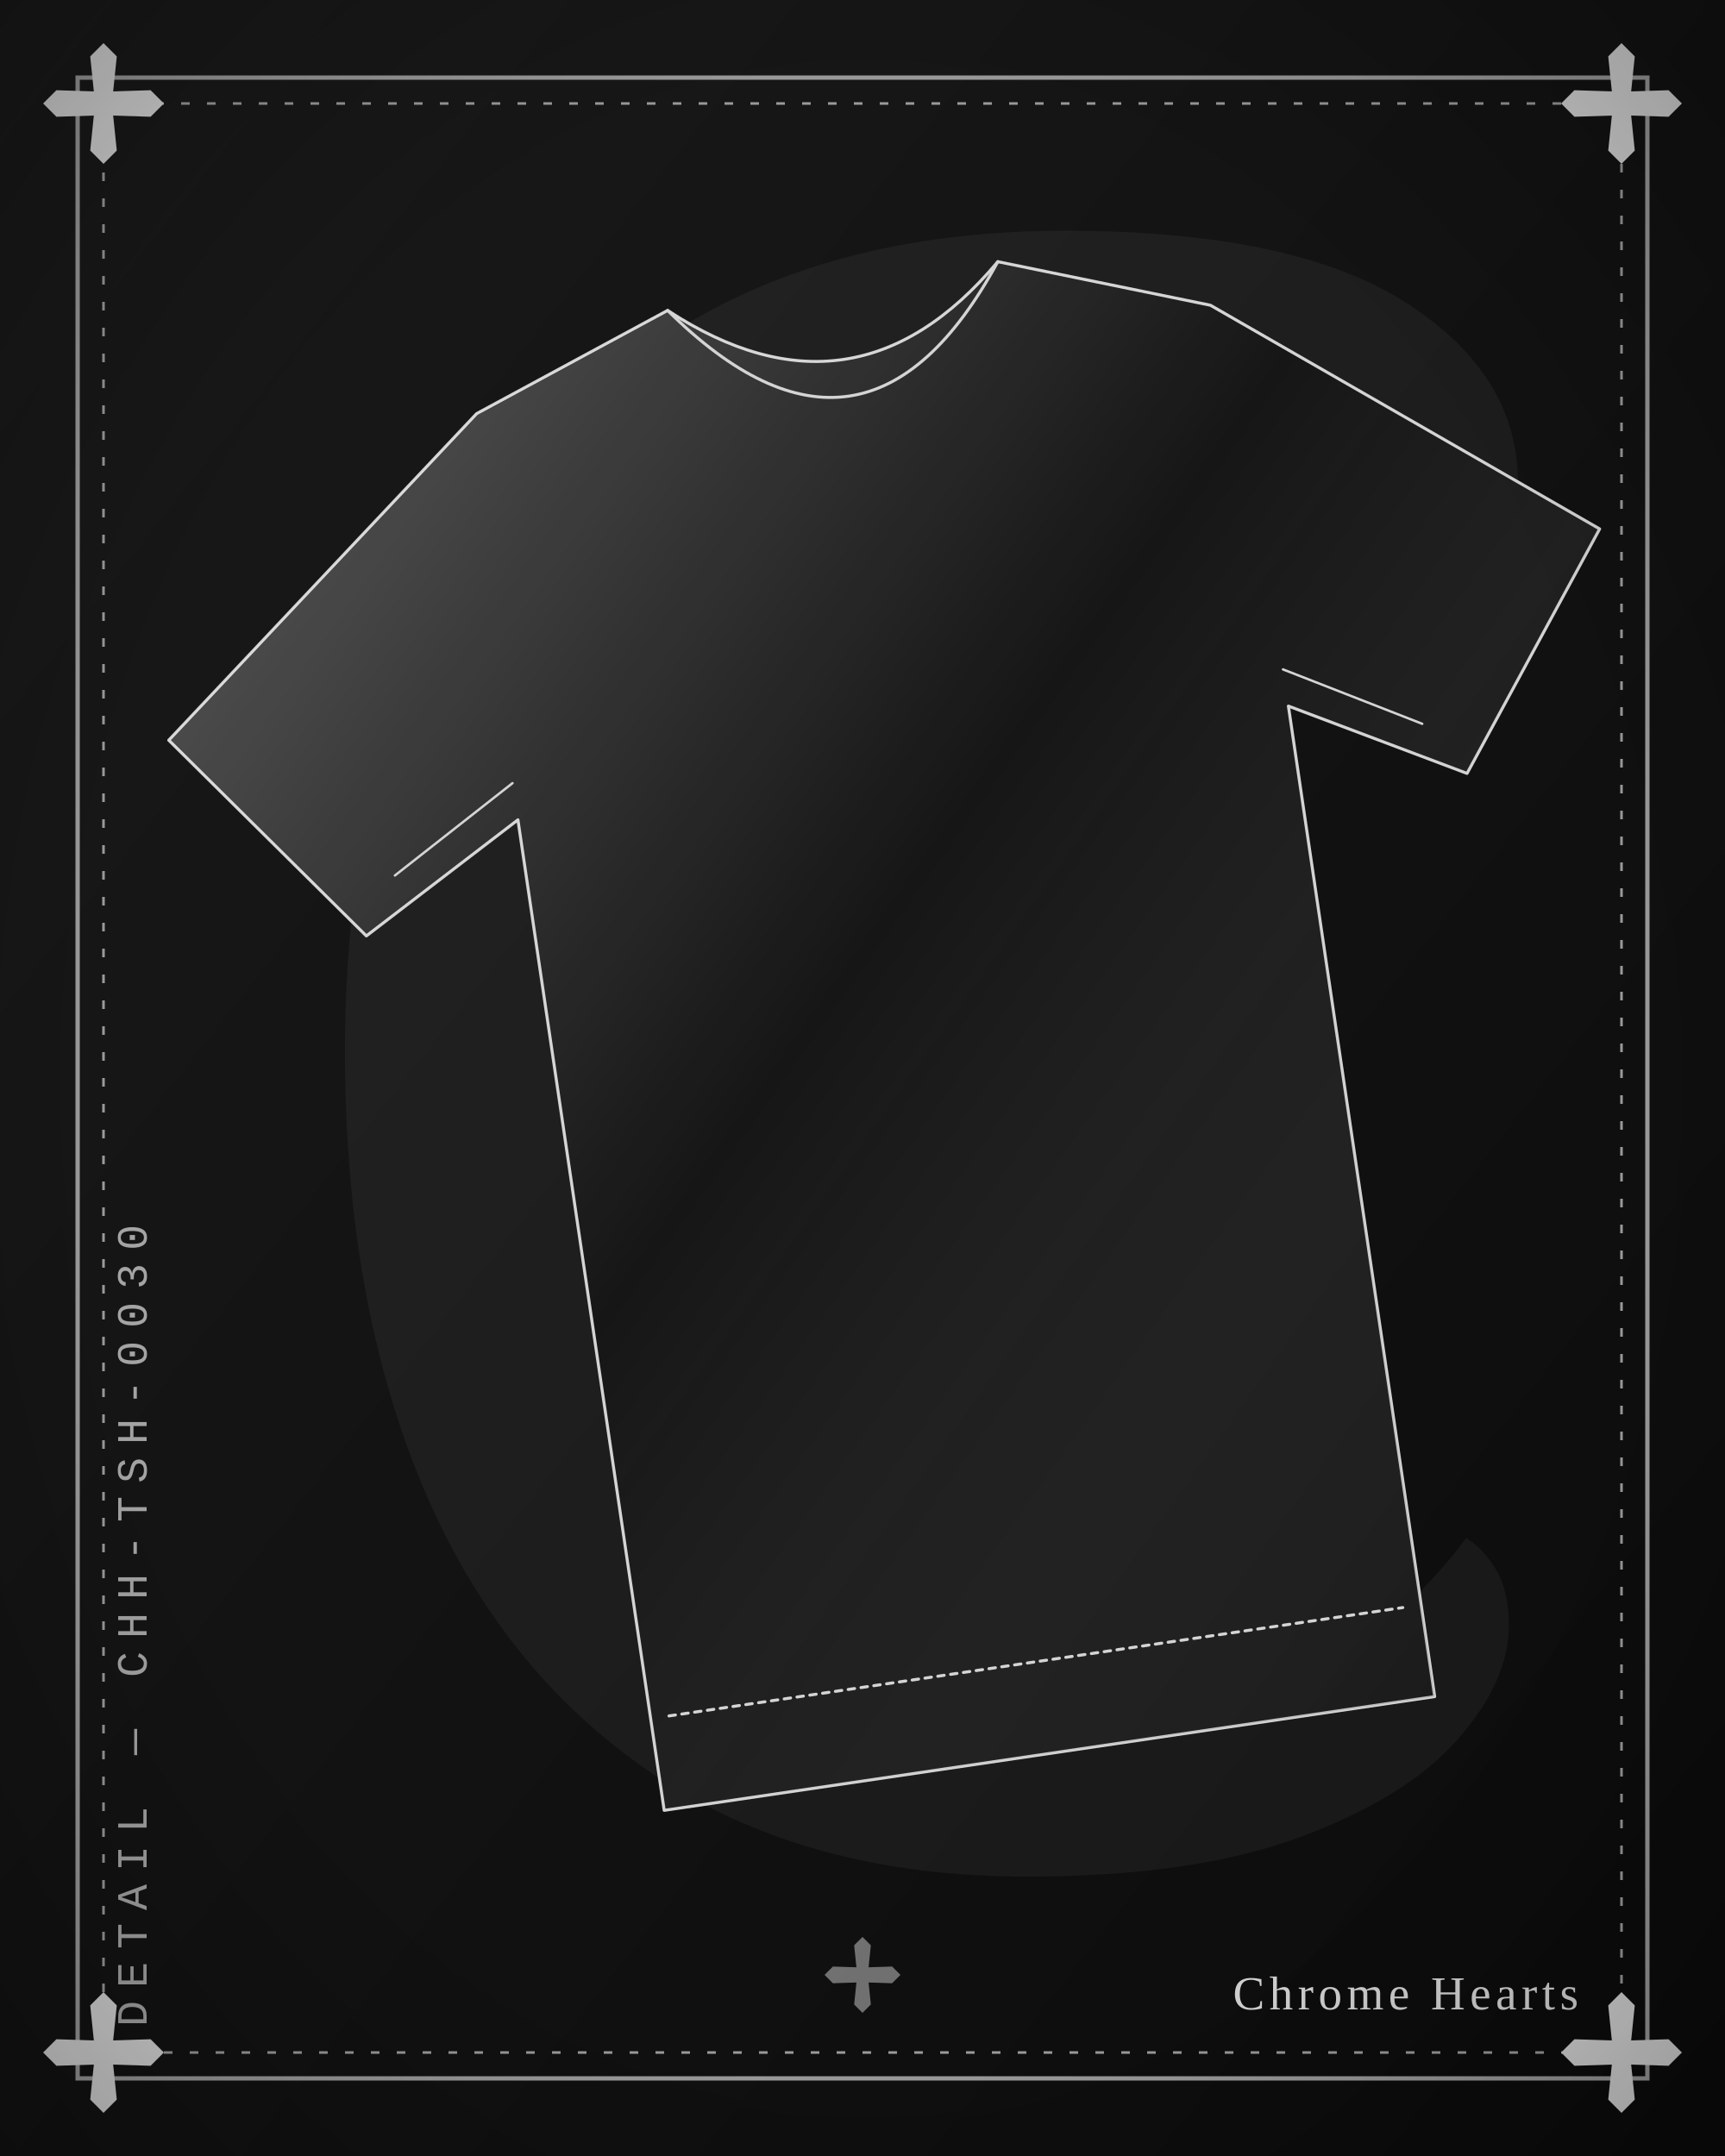
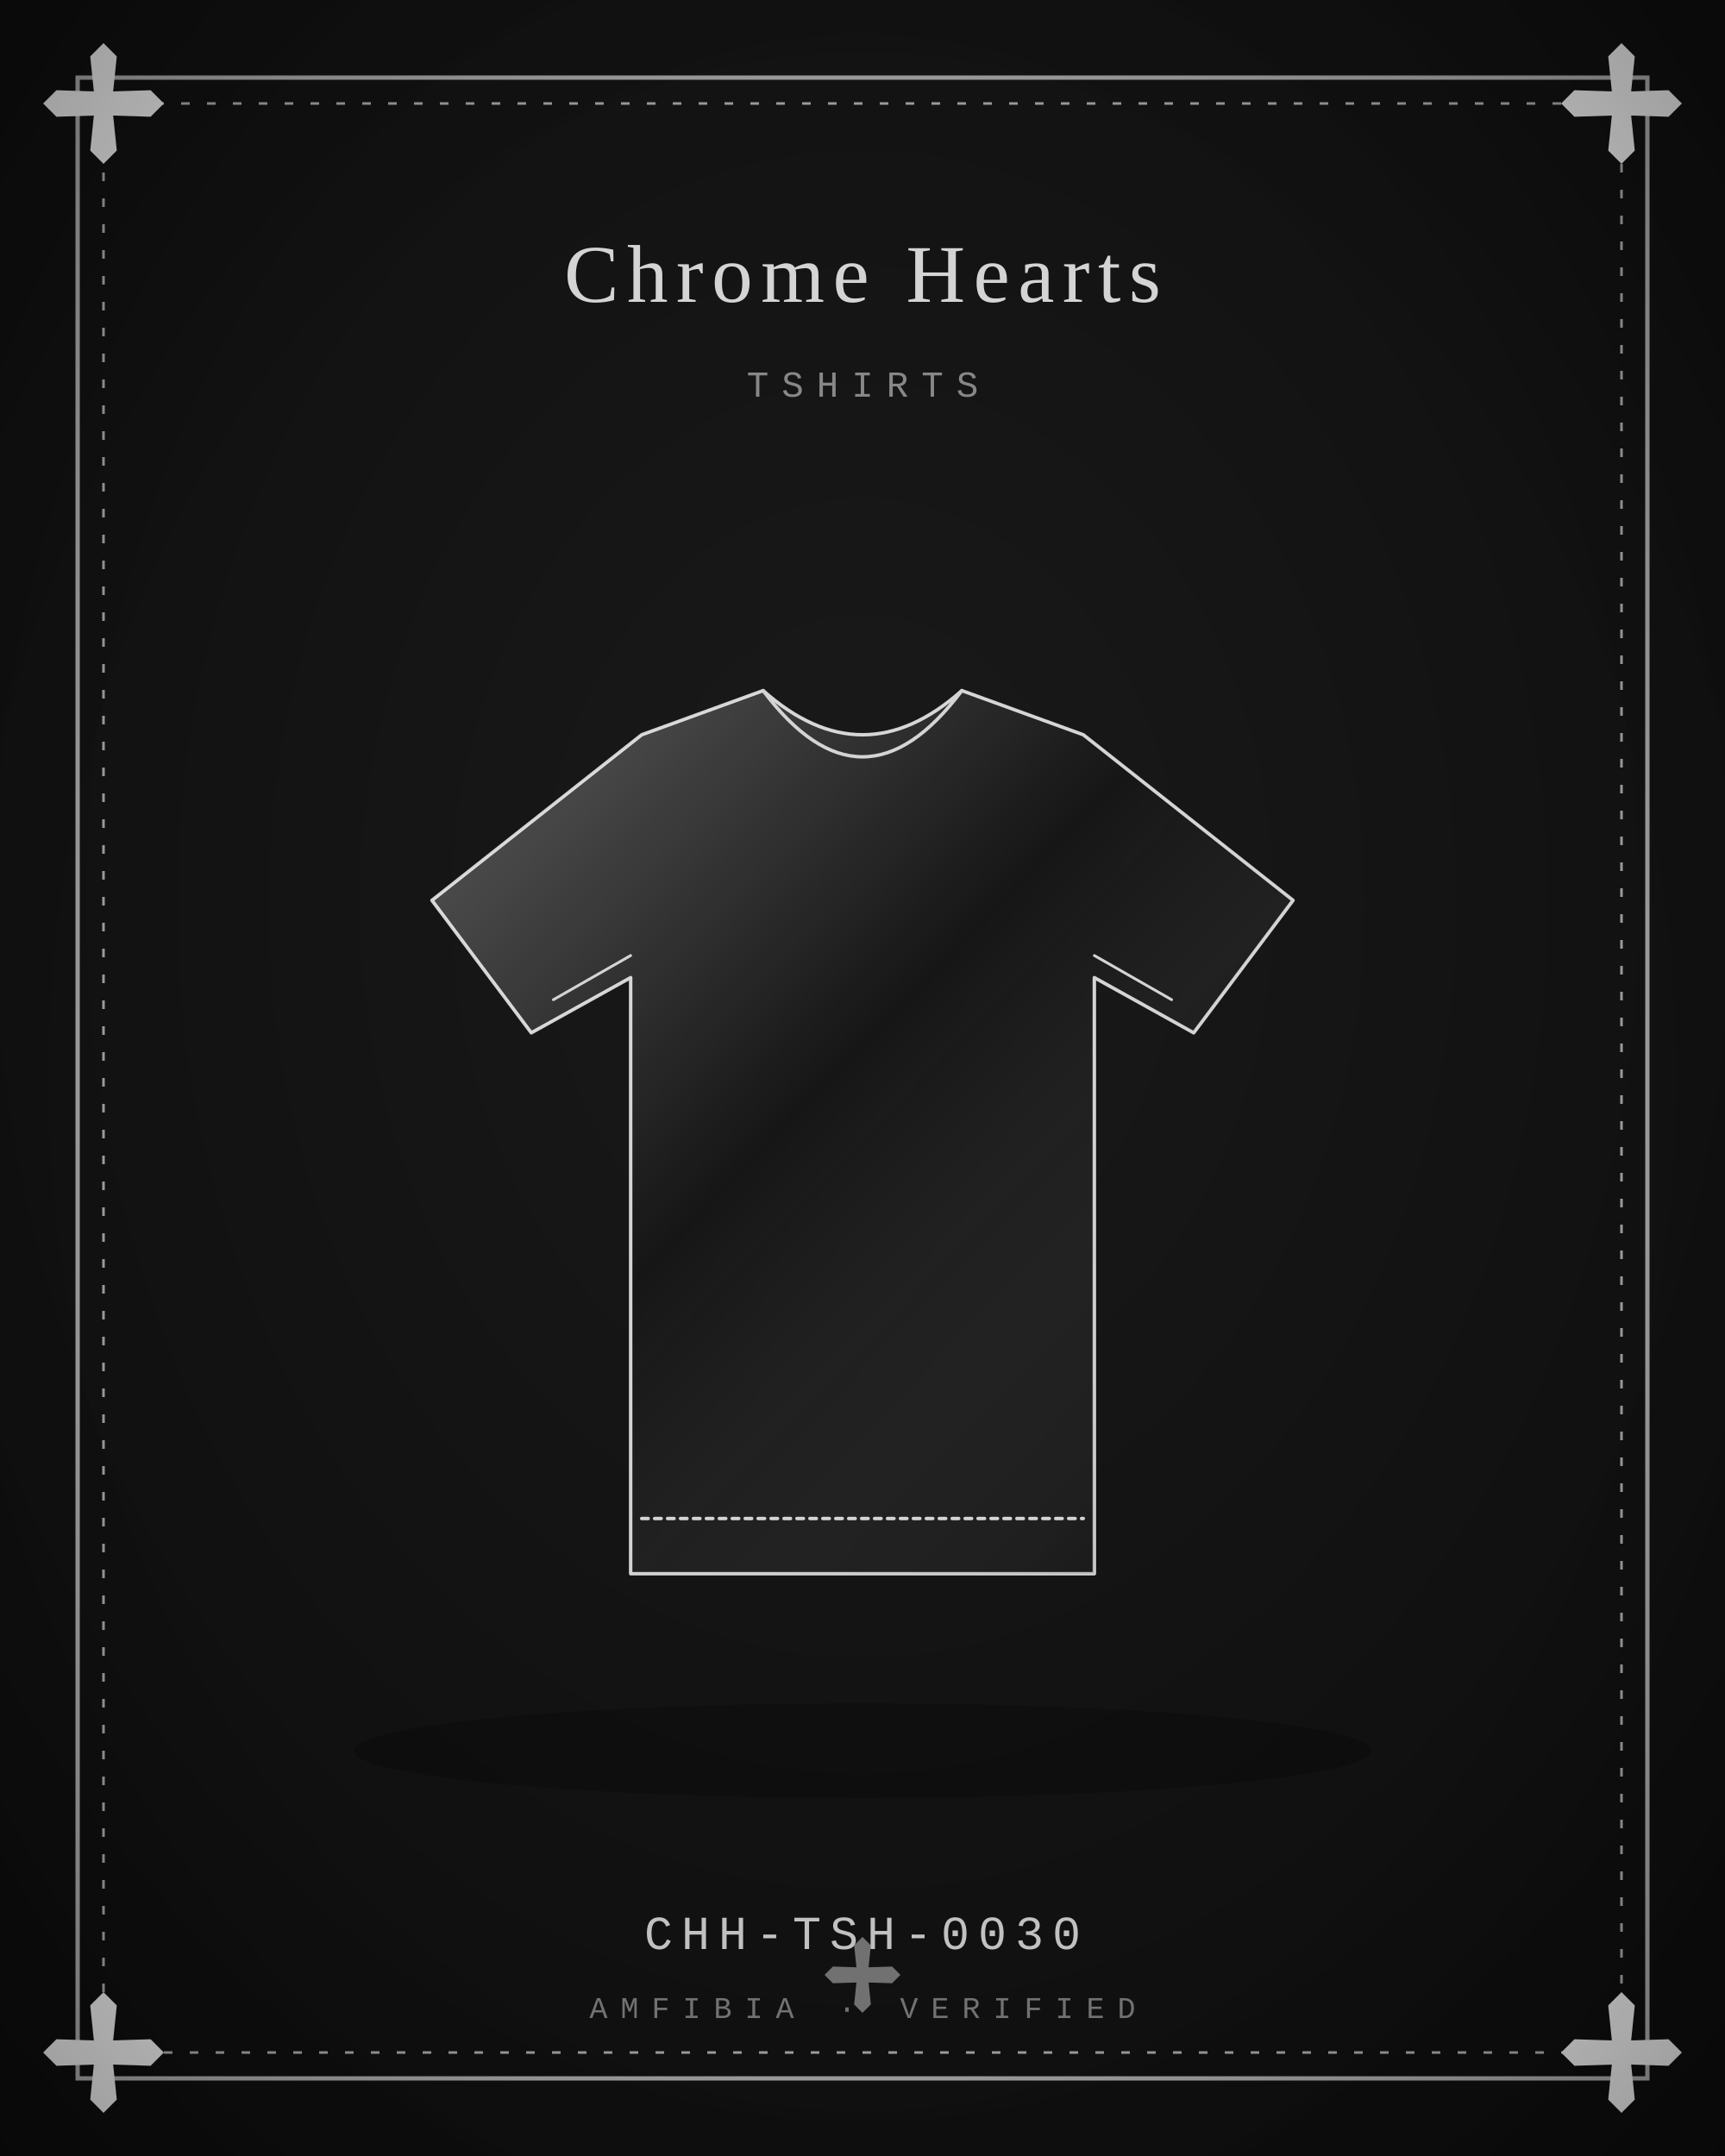
<svg xmlns="http://www.w3.org/2000/svg" viewBox="0 0 400 500" width="800" height="1000">
  <defs>
    <radialGradient id="bg" cx="50%" cy="42%" r="80%">
      <stop offset="0" stop-color="#1A1A1A" />
      <stop offset="1" stop-color="#0B0B0B" />
    </radialGradient>
    <linearGradient id="bgd" x1="0" y1="0" x2="1" y2="1">
      <stop offset="0" stop-color="#1A1A1A" />
      <stop offset="1" stop-color="#0B0B0B" />
    </linearGradient>
    <linearGradient id="sheen" x1="0" y1="0" x2="1" y2="1">
      <stop offset="0" stop-color="#fff" stop-opacity=".30" />
      <stop offset=".45" stop-color="#fff" stop-opacity="0" />
      <stop offset="1" stop-color="#000" stop-opacity=".22" />
    </linearGradient>
    <linearGradient id="multi" x1="0" y1="0" x2="1" y2="1">
      <stop offset="0" stop-color="#B3122E" />
      <stop offset=".35" stop-color="#C9A227" />
      <stop offset=".7" stop-color="#2F5D46" />
      <stop offset="1" stop-color="#3557A0" />
    </linearGradient>
    <radialGradient id="vig" cx="50%" cy="50%" r="75%">
      <stop offset=".6" stop-color="#000" stop-opacity="0" />
      <stop offset="1" stop-color="#000" stop-opacity=".35" />
    </radialGradient>
  </defs>
-   <rect width="400" height="500" fill="url(#bgd)" />
-   <text x="210" y="430" text-anchor="middle" font-family="Georgia, serif" font-size="520" fill="#D4D4D4" opacity="0.06">C</text>
+   <rect width="400" height="500" fill="url(#bg)" />
  <rect x="18" y="18" width="364" height="464" fill="none" stroke="#9A9A9A" stroke-width="1" />
  <rect x="24" y="24" width="352" height="452" fill="none" stroke="#9A9A9A" stroke-width="0.6" stroke-dasharray="2 4" />
  <path d="M24 10 L27.08 13.08 L26.24 21.2 L34.92 20.92 L38 24 L34.92 27.08 L26.24 26.8 L27.08 34.92 L24 38 L20.92 34.92 L21.76 26.8 L13.08 27.08 L10 24 L13.08 20.92 L21.76 21.2 L20.92 13.08 Z" fill="#D4D4D4" opacity="1" />
  <path d="M376 10 L379.08 13.08 L378.24 21.2 L386.92 20.92 L390 24 L386.92 27.08 L378.24 26.8 L379.08 34.92 L376 38 L372.92 34.92 L373.76 26.8 L365.08 27.08 L362 24 L365.08 20.92 L373.76 21.2 L372.92 13.08 Z" fill="#D4D4D4" opacity="1" />
  <path d="M24 462 L27.08 465.08 L26.24 473.2 L34.92 472.92 L38 476 L34.92 479.08 L26.24 478.8 L27.08 486.92 L24 490 L20.92 486.92 L21.76 478.8 L13.08 479.08 L10 476 L13.08 472.92 L21.76 473.2 L20.92 465.08 Z" fill="#D4D4D4" opacity="1" />
  <path d="M376 462 L379.08 465.08 L378.24 473.2 L386.92 472.92 L390 476 L386.92 479.08 L378.24 478.8 L379.08 486.92 L376 490 L372.92 486.92 L373.76 478.8 L365.08 479.08 L362 476 L365.08 472.92 L373.76 473.2 L372.92 465.08 Z" fill="#D4D4D4" opacity="1" />
  <path d="M200 449.2 L201.936 451.136 L201.408 456.24 L206.864 456.064 L208.8 458 L206.864 459.936 L201.408 459.76 L201.936 464.864 L200 466.8 L198.064 464.864 L198.592 459.76 L193.136 459.936 L191.2 458 L193.136 456.064 L198.592 456.24 L198.064 451.136 Z" fill="#9A9A9A" opacity="0.7" />
-   <g transform="rotate(-8.4 200 250) translate(5 20) scale(2.15)">
-     <path d="M60 30 L82 22 Q100 38 118 22 L140 30 L178 60 L160 84 L142 74 L142 182 L58 182 L58 74 L40 84 L22 60 Z" fill="#161616" stroke="#D4D4D4" stroke-width="1.4" stroke-linejoin="round" stroke-linecap="round" vector-effect="non-scaling-stroke" />
+   <ellipse cx="200" cy="406" rx="118" ry="11" fill="#000" opacity="0.22" />
+   <g transform="translate(72 132) scale(1.28)">
+     <path d="M60 30 L82 22 Q100 38 118 22 L140 30 L178 60 L160 84 L142 74 L142 182 L58 182 L58 74 L40 84 L22 60 Z" fill="#161616" stroke="#D4D4D4" stroke-width="1.6" stroke-linejoin="round" stroke-linecap="round" vector-effect="non-scaling-stroke" />
    <path d="M60 30 L82 22 Q100 38 118 22 L140 30 L178 60 L160 84 L142 74 L142 182 L58 182 L58 74 L40 84 L22 60 Z" fill="url(#sheen)" stroke="none" />
-     <path d="M82 22 Q100 46 118 22" fill="none" stroke="#D4D4D4" stroke-width="1.4" stroke-linejoin="round" stroke-linecap="round" vector-effect="non-scaling-stroke" />
-     <path d="M60 172 L140 172" fill="none" stroke="#D4D4D4" stroke-width="1.4" stroke-dasharray="3 3" stroke-linejoin="round" stroke-linecap="round" vector-effect="non-scaling-stroke" />
-     <path d="M44 78 L58 70 M156 78 L142 70" fill="none" stroke="#D4D4D4" stroke-width="1.12" stroke-linejoin="round" stroke-linecap="round" vector-effect="non-scaling-stroke" />
-   </g>
-   <g transform="translate(34 470) rotate(-90)">
-     <text x="0" y="0" text-anchor="start" font-family="'Courier New', Courier, monospace" font-size="10" letter-spacing="3" fill="#D4D4D4" opacity="0.75">DETAIL — CHH-TSH-0030</text>
+     <path d="M82 22 Q100 46 118 22" fill="none" stroke="#D4D4D4" stroke-width="1.6" stroke-linejoin="round" stroke-linecap="round" vector-effect="non-scaling-stroke" />
+     <path d="M60 172 L140 172" fill="none" stroke="#D4D4D4" stroke-width="1.6" stroke-dasharray="3 3" stroke-linejoin="round" stroke-linecap="round" vector-effect="non-scaling-stroke" />
+     <path d="M44 78 L58 70 M156 78 L142 70" fill="none" stroke="#D4D4D4" stroke-width="1.28" stroke-linejoin="round" stroke-linecap="round" vector-effect="non-scaling-stroke" />
  </g>
  <g>
-     <text x="366" y="466" text-anchor="end" font-size="11" fill="#D4D4D4" font-family="'Old English Text MT', 'UnifrakturMaguntia', 'Times New Roman', serif" font-weight="400" letter-spacing="1.1">Chrome Hearts</text>
+     <text x="200" y="70" text-anchor="middle" font-size="19" fill="#D4D4D4" font-family="'Old English Text MT', 'UnifrakturMaguntia', 'Times New Roman', serif" font-weight="400" letter-spacing="1.9">Chrome Hearts</text>
  </g>
+   <text x="200" y="92" text-anchor="middle" font-family="'Courier New', Courier, monospace" font-size="8.5" letter-spacing="3" fill="#D4D4D4" opacity="0.6">TSHIRTS</text>
+   <text x="200" y="452" text-anchor="middle" font-family="'Courier New', Courier, monospace" font-size="11" letter-spacing="2" fill="#D4D4D4" opacity="0.9">CHH-TSH-0030</text>
+   <text x="200" y="468" text-anchor="middle" font-family="'Courier New', Courier, monospace" font-size="7" letter-spacing="3" fill="#D4D4D4" opacity="0.5">AMFIBIA · VERIFIED</text>
  <rect width="400" height="500" fill="url(#vig)" />
</svg>
